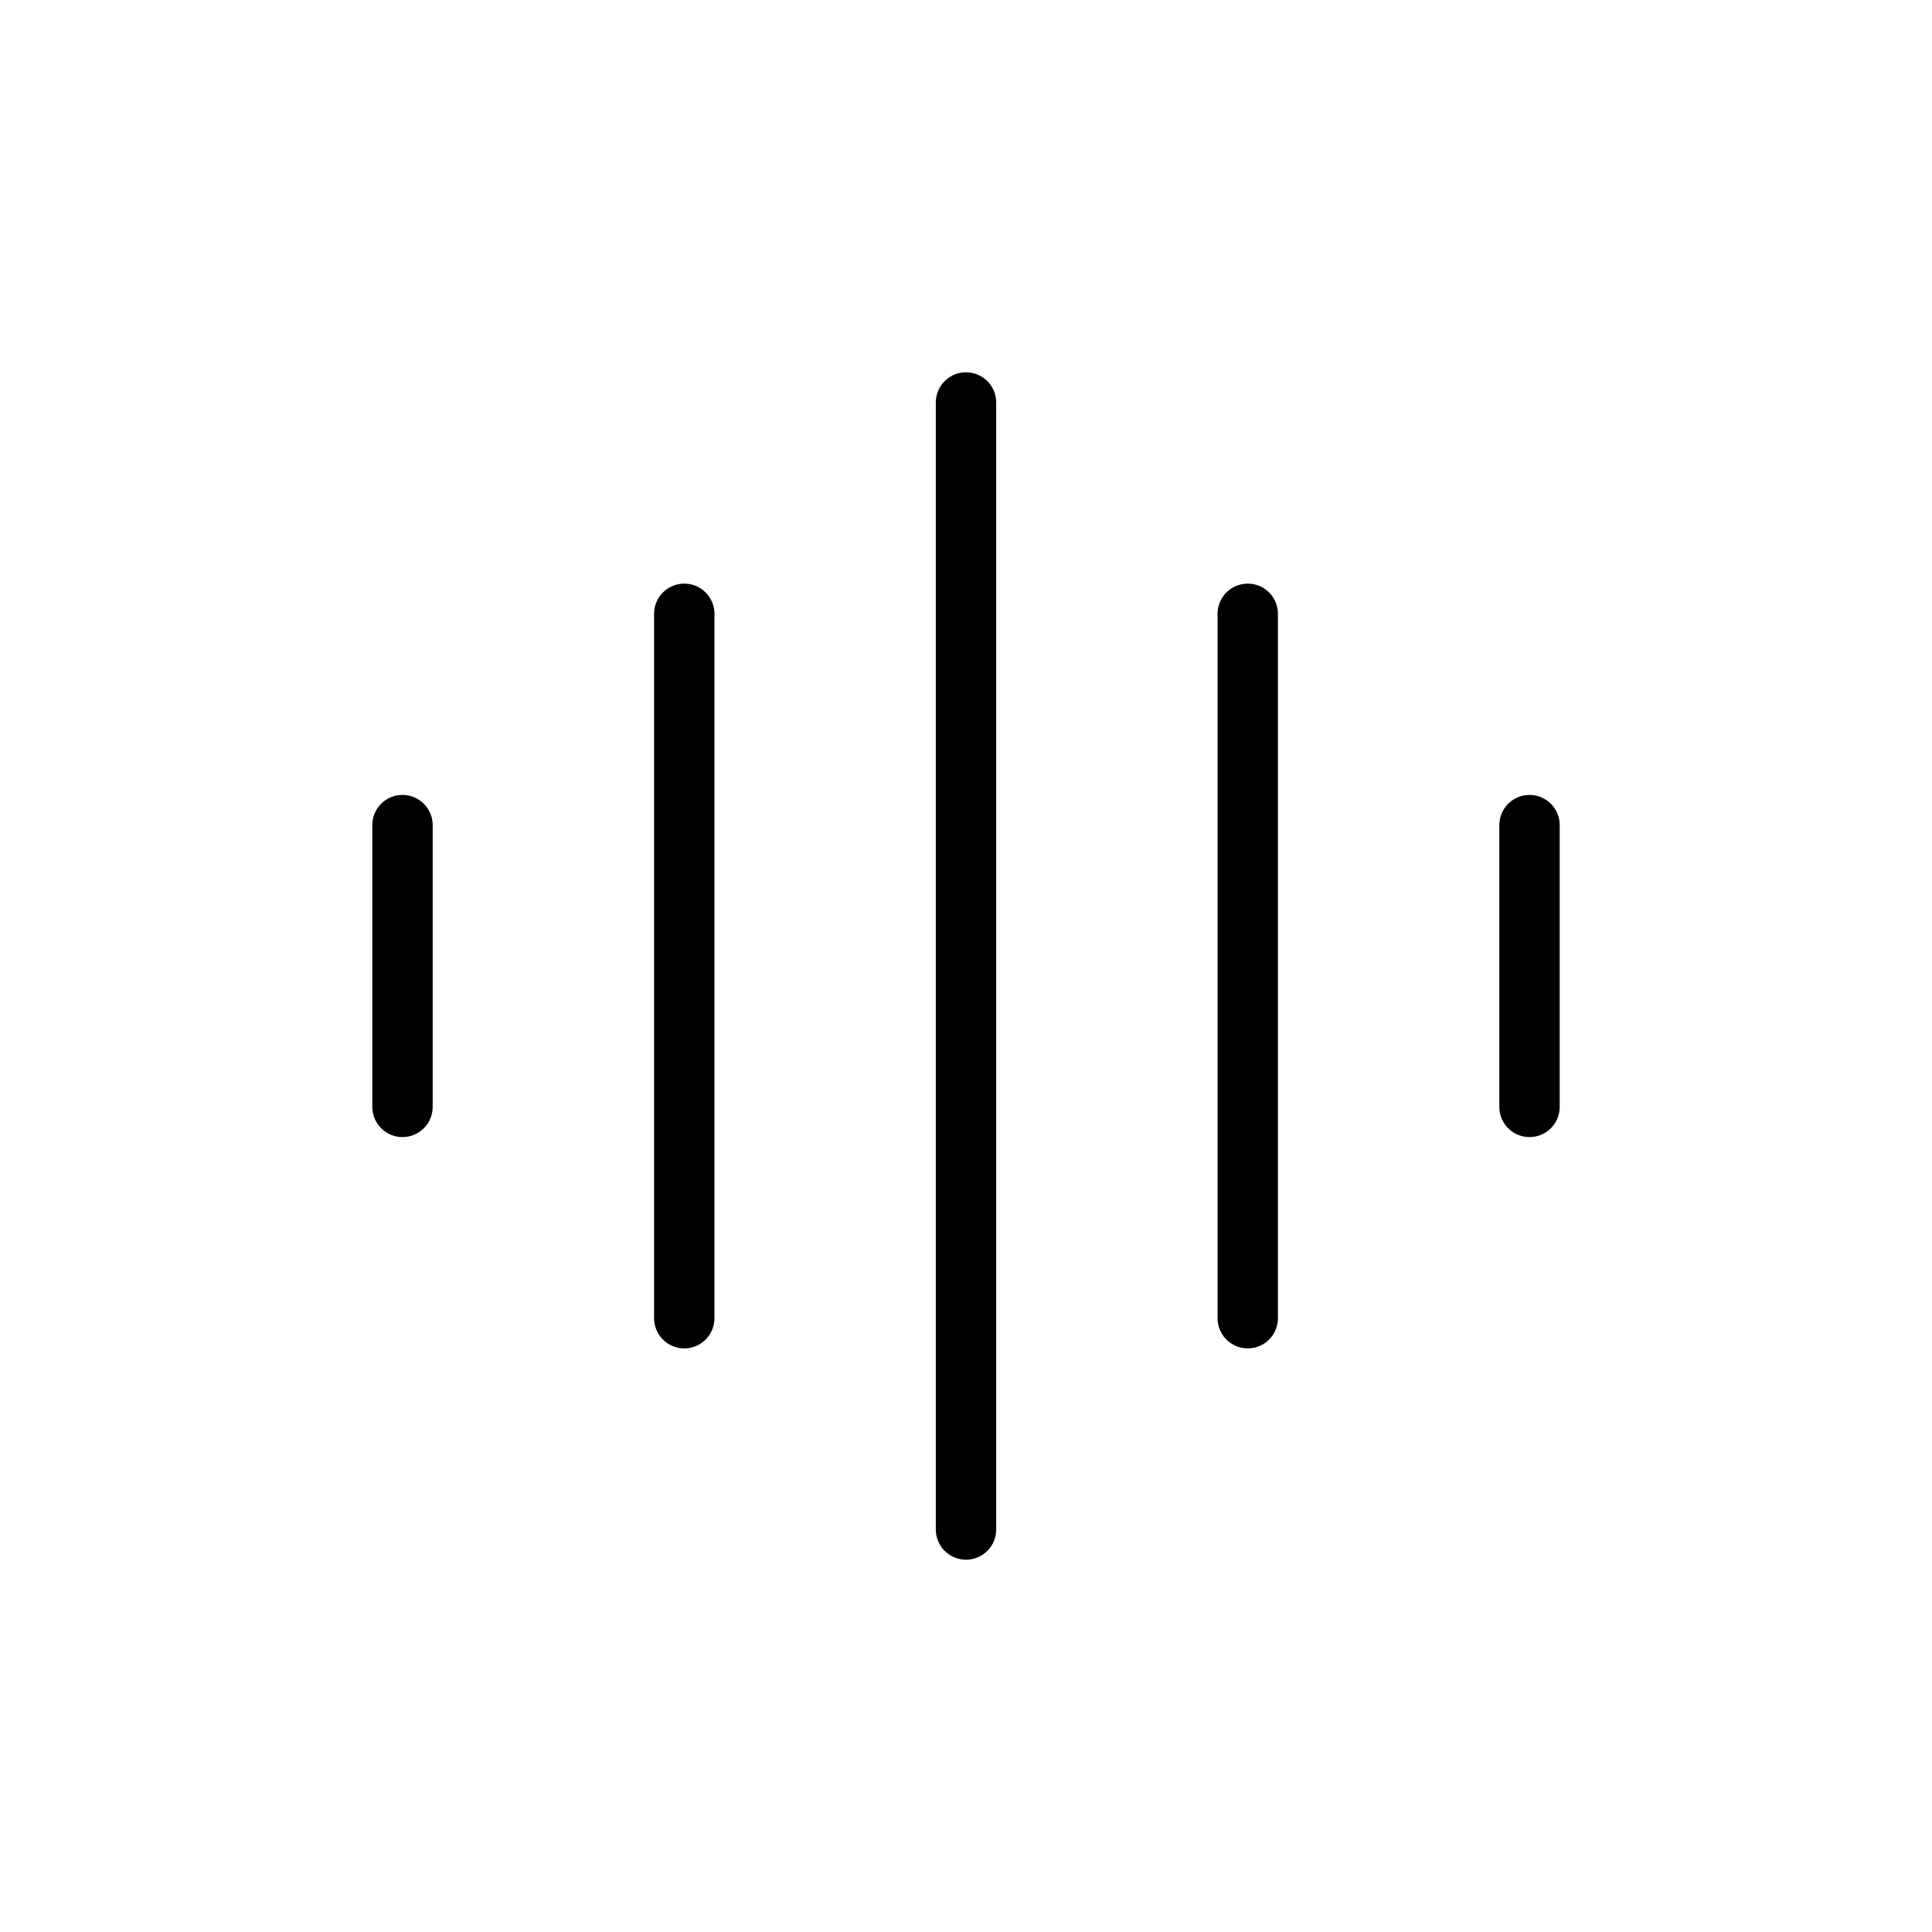
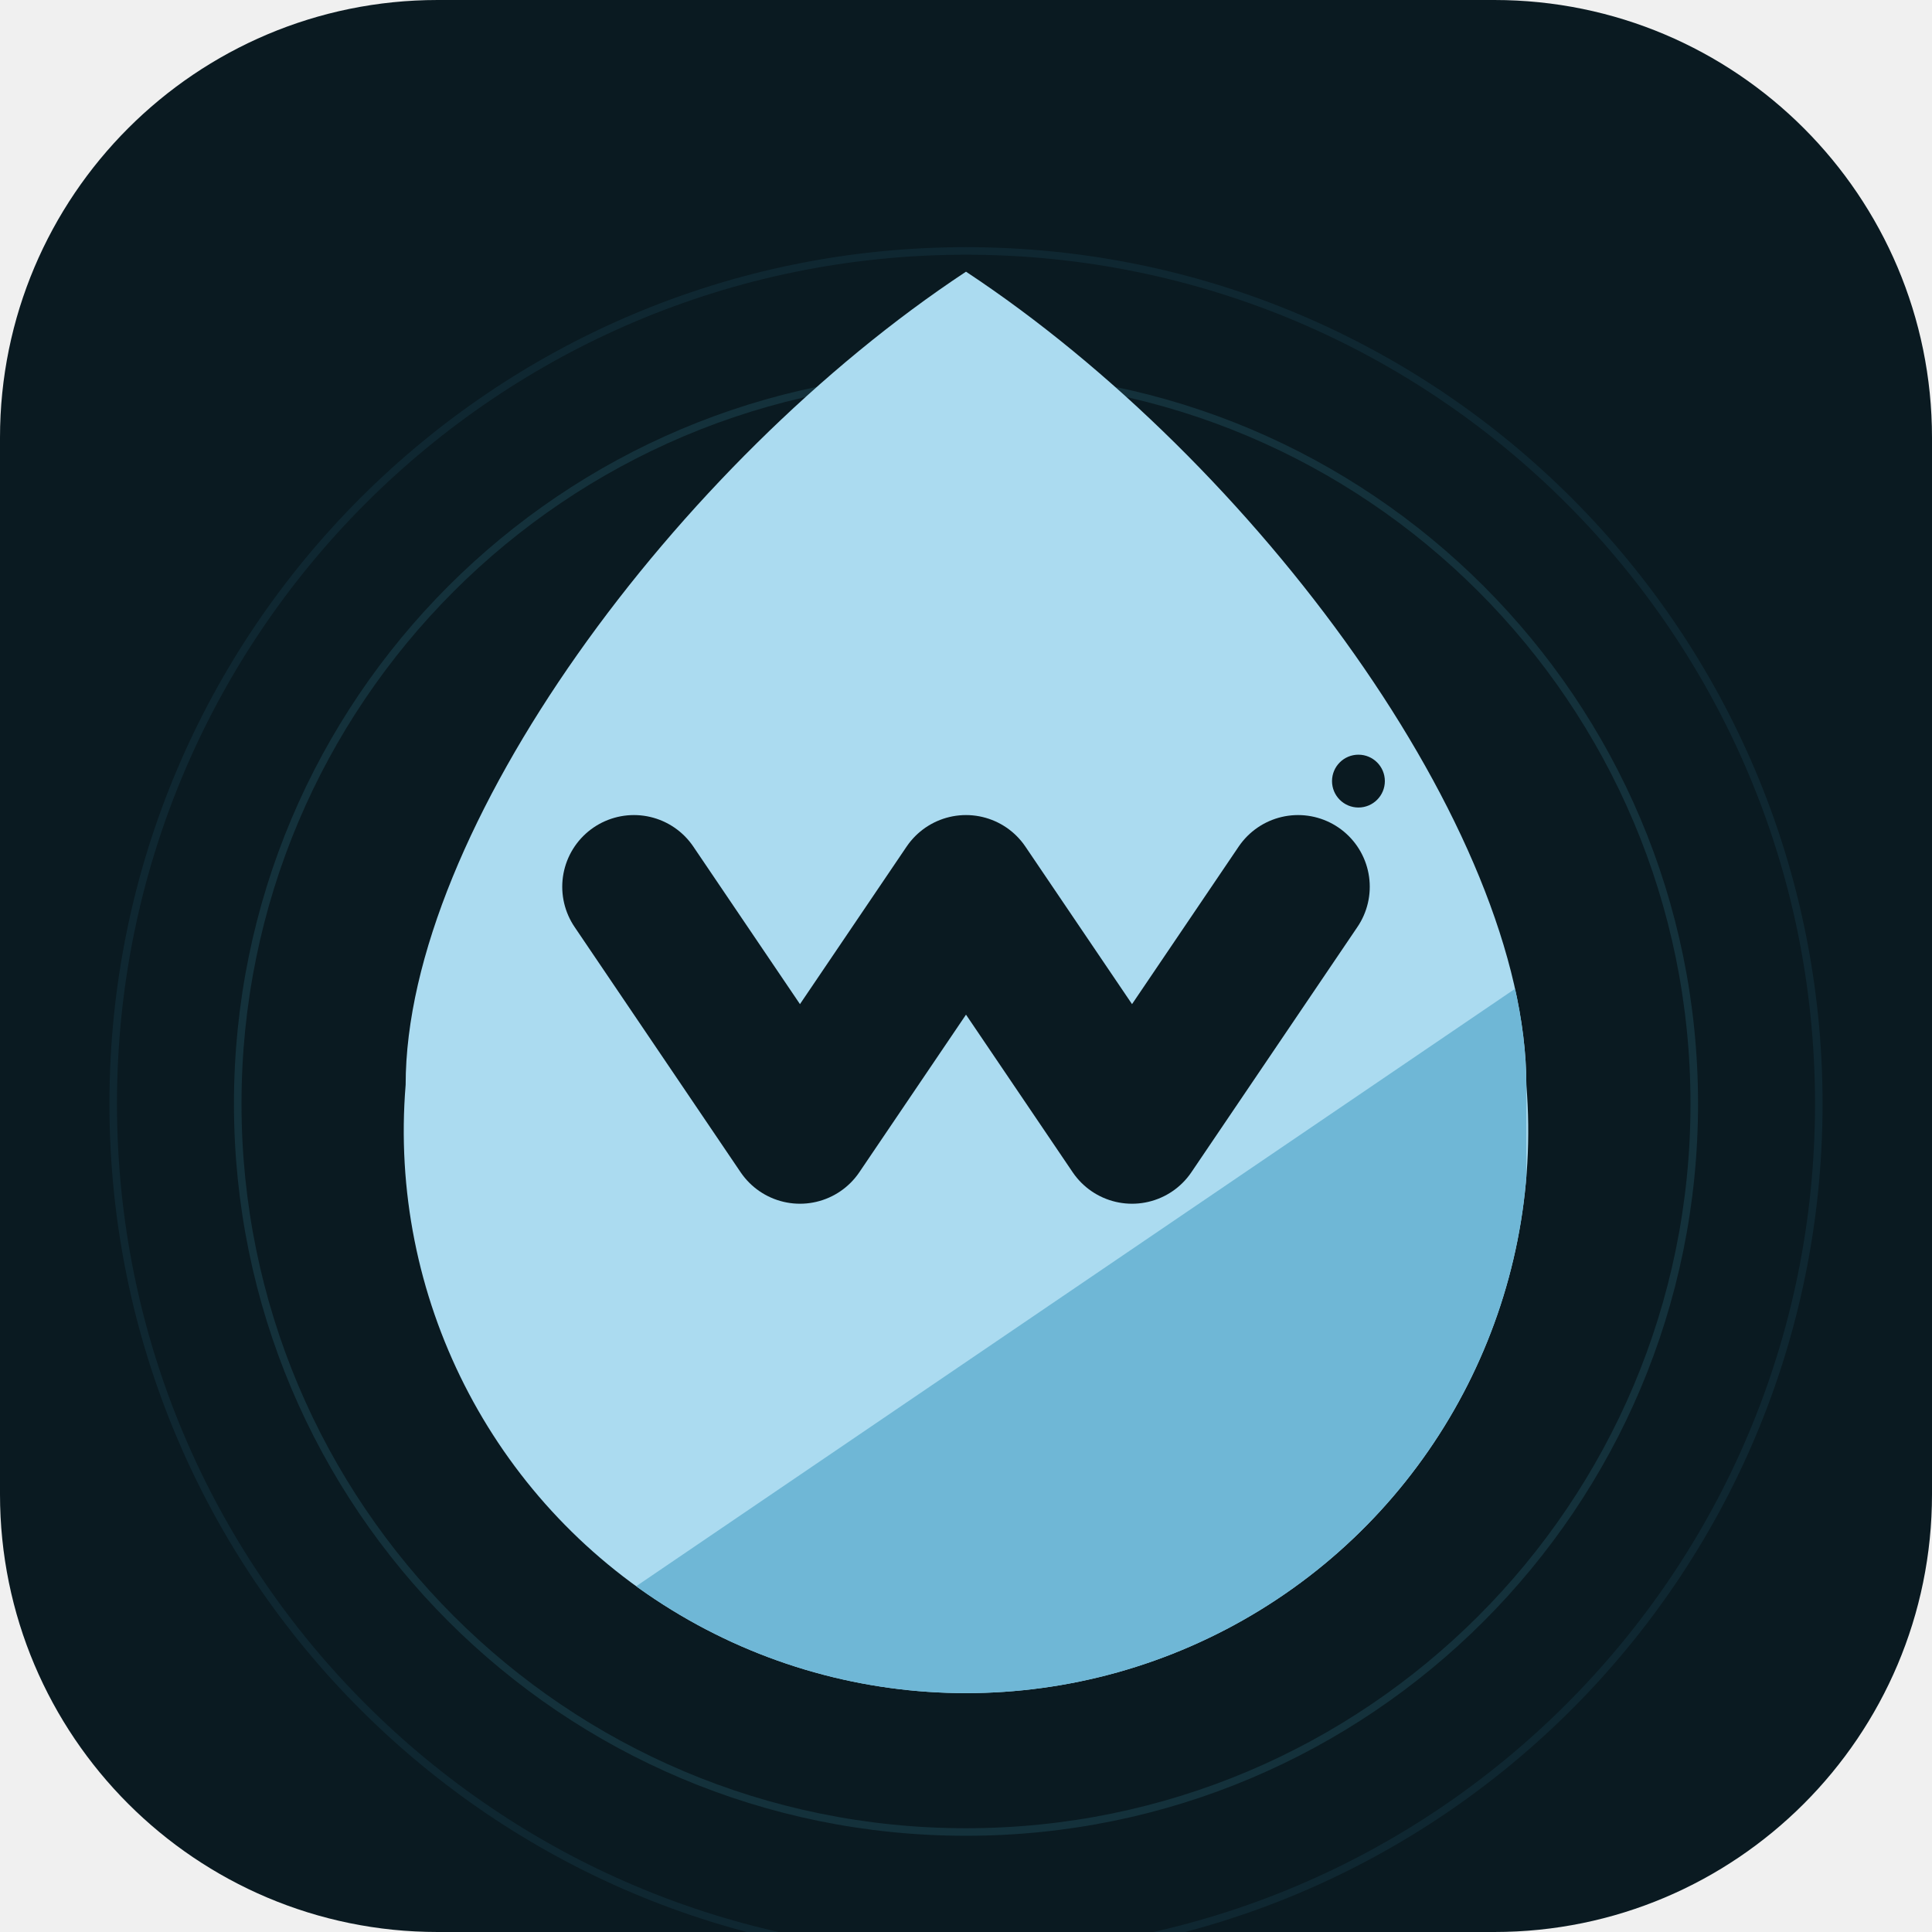
- <svg xmlns="http://www.w3.org/2000/svg" width="64" height="64" viewBox="0 0 64 64" fill="none">
-   <rect width="64" height="64" fill="white" />
-   <path d="M13.333 27.333V36.667" stroke="black" stroke-width="2" stroke-linecap="round" />
-   <path d="M22.667 20.333V43.667" stroke="black" stroke-width="2" stroke-linecap="round" />
-   <path d="M32 13.333V50.667" stroke="black" stroke-width="2" stroke-linecap="round" />
-   <path d="M41.333 20.333V43.667" stroke="black" stroke-width="2" stroke-linecap="round" />
-   <path d="M50.667 27.333V36.667" stroke="black" stroke-width="2" stroke-linecap="round" />
+ <svg xmlns="http://www.w3.org/2000/svg" width="1024" height="1024" viewBox="0 0 1024 1024">
+   <defs>
+     <clipPath id="drop">
+       <path d="M512 144C665 245 809 440 809 575A298 298 0 1 1 215 575C215 440 359 245 512 144Z" />
+     </clipPath>
+   </defs>
+   <rect width="1024" height="1024" rx="232" fill="#0A1A21" />
+   <circle cx="512" cy="585" r="386" fill="none" stroke="#14313B" stroke-width="4" />
+   <circle cx="512" cy="585" r="452" fill="none" stroke="#0F2731" stroke-width="4" />
+   <path d="M512 144C665 245 809 440 809 575A298 298 0 1 1 215 575C215 440 359 245 512 144Z" fill="#ABDBF0" />
+   <g clip-path="url(#drop)">
+     <path d="M809 520V900H250Z" fill="#6FB7D6" />
+   </g>
+   <path d="M336 470L424 600L512 470L600 600L688 470" fill="none" stroke="#0A1A21" stroke-width="76" stroke-linecap="round" stroke-linejoin="round" />
+   <circle cx="720" cy="414" r="14" fill="#0A1A21" />
</svg>
